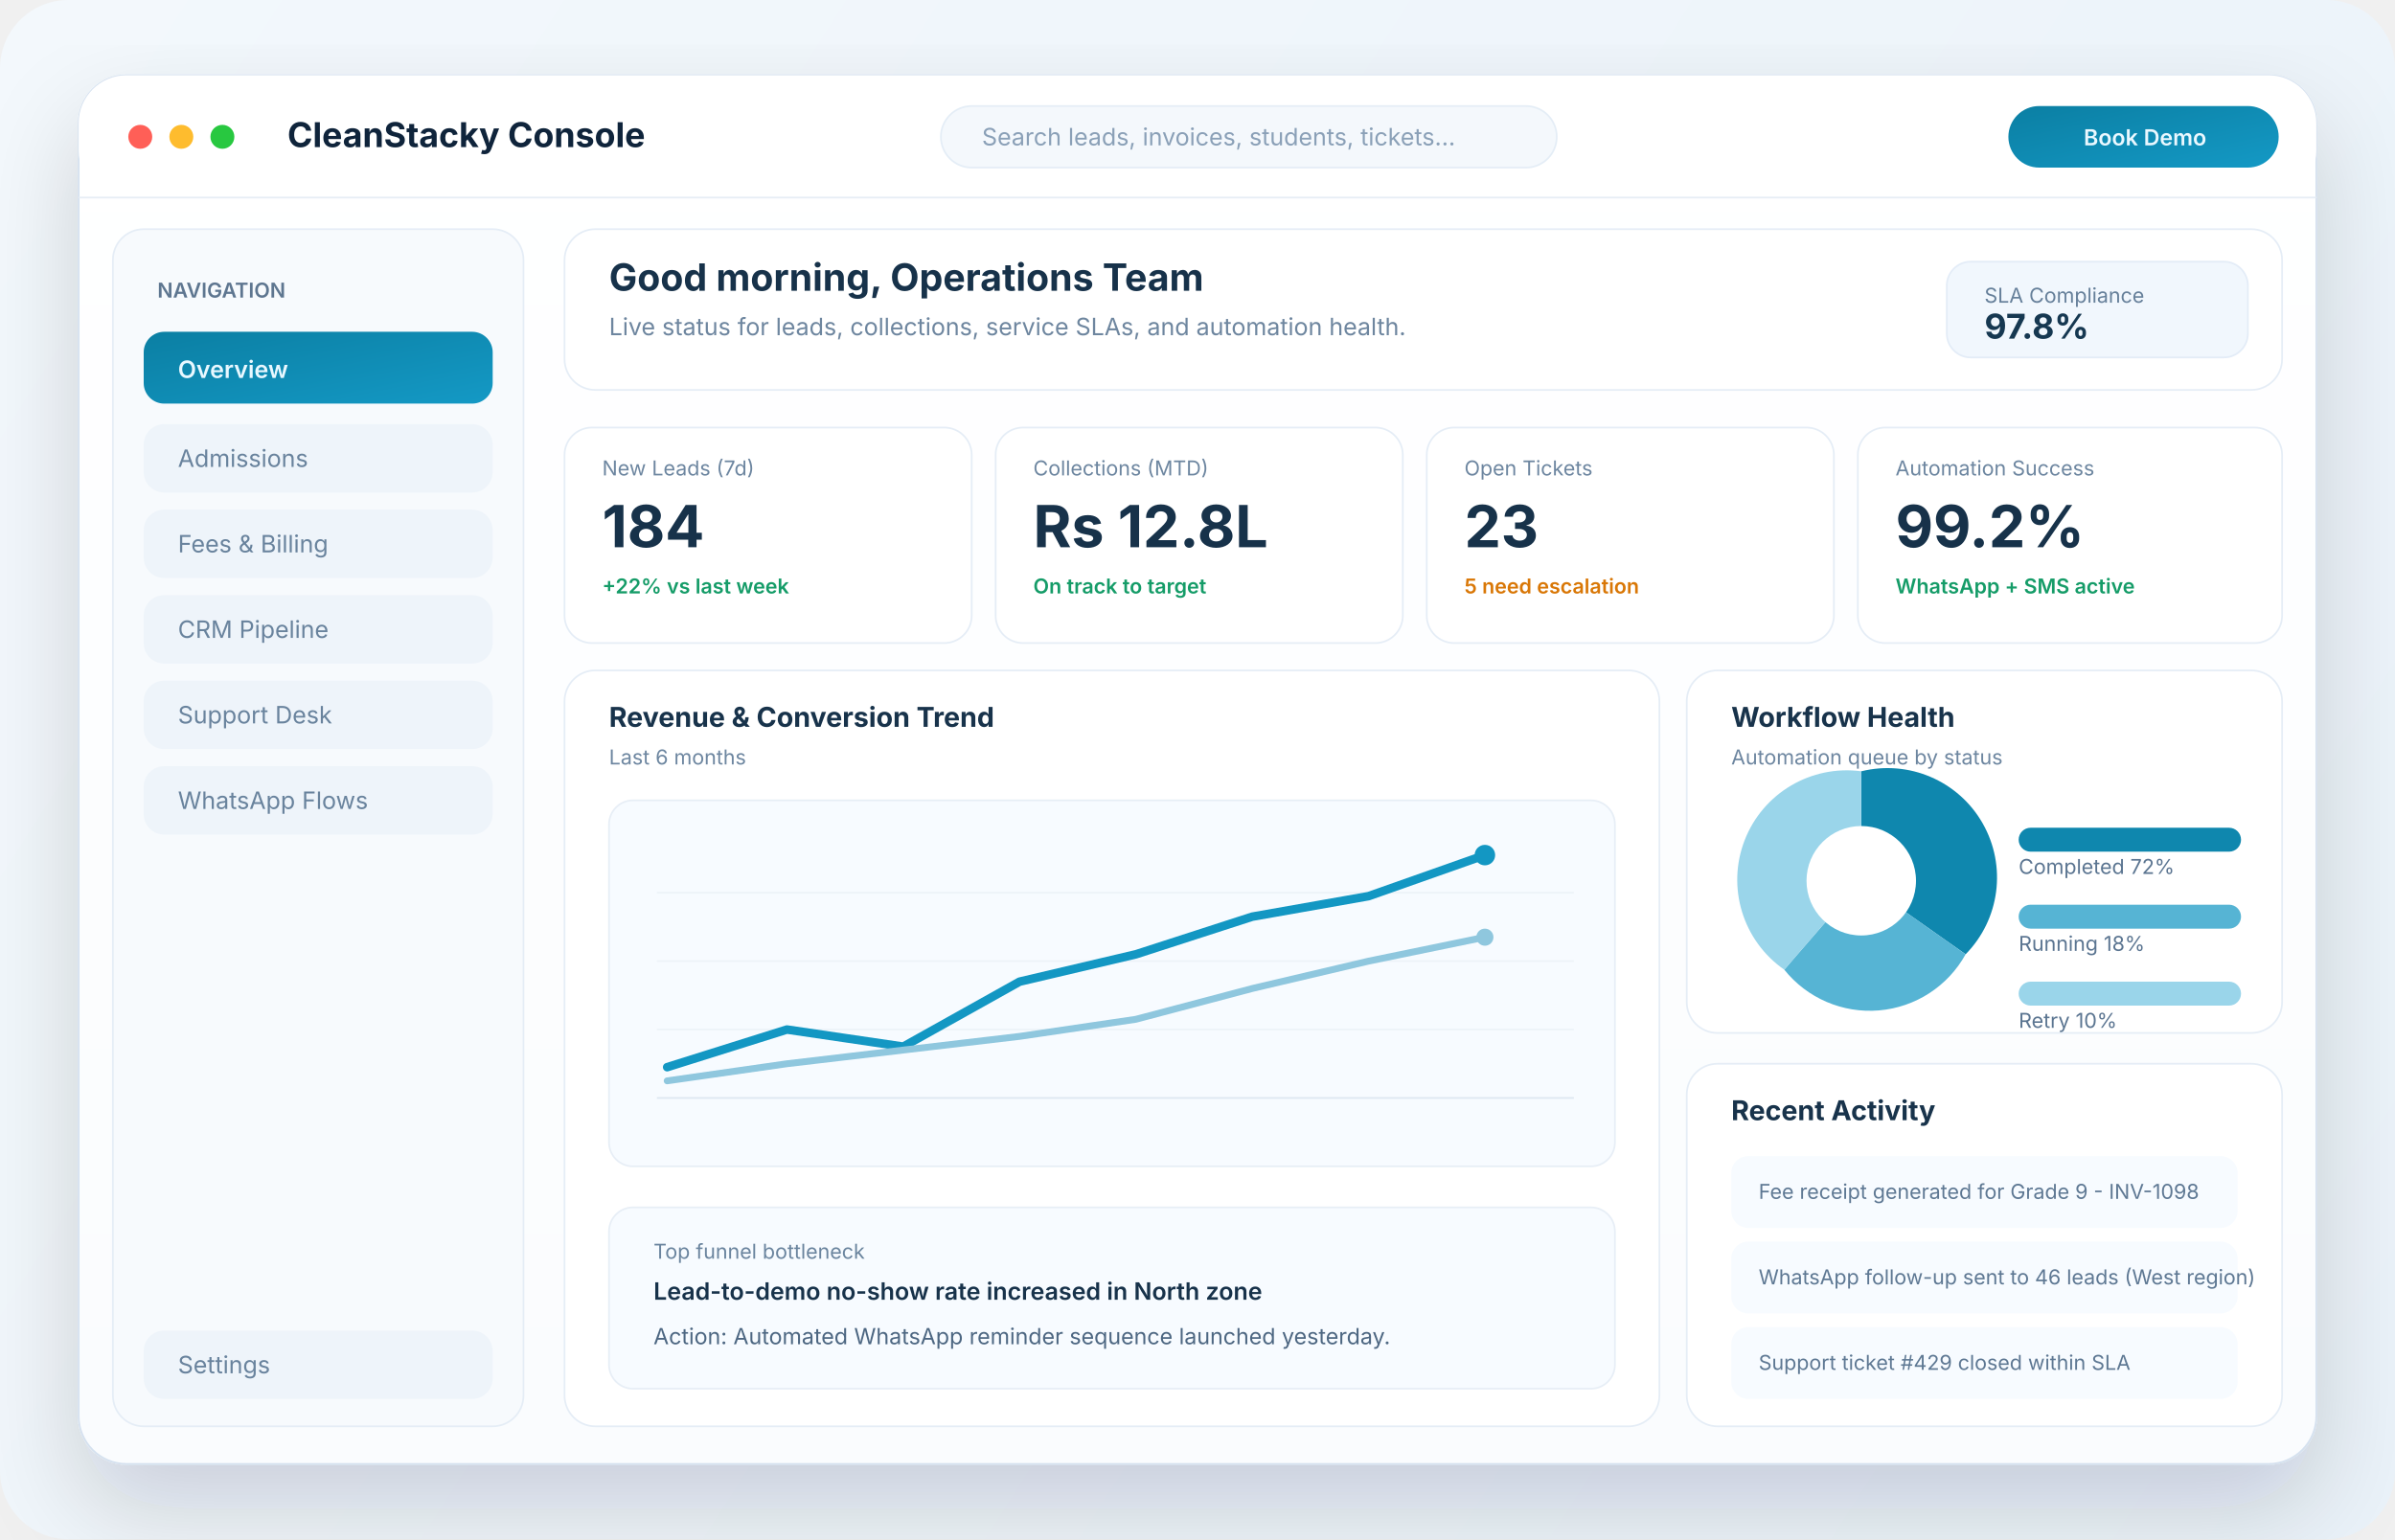
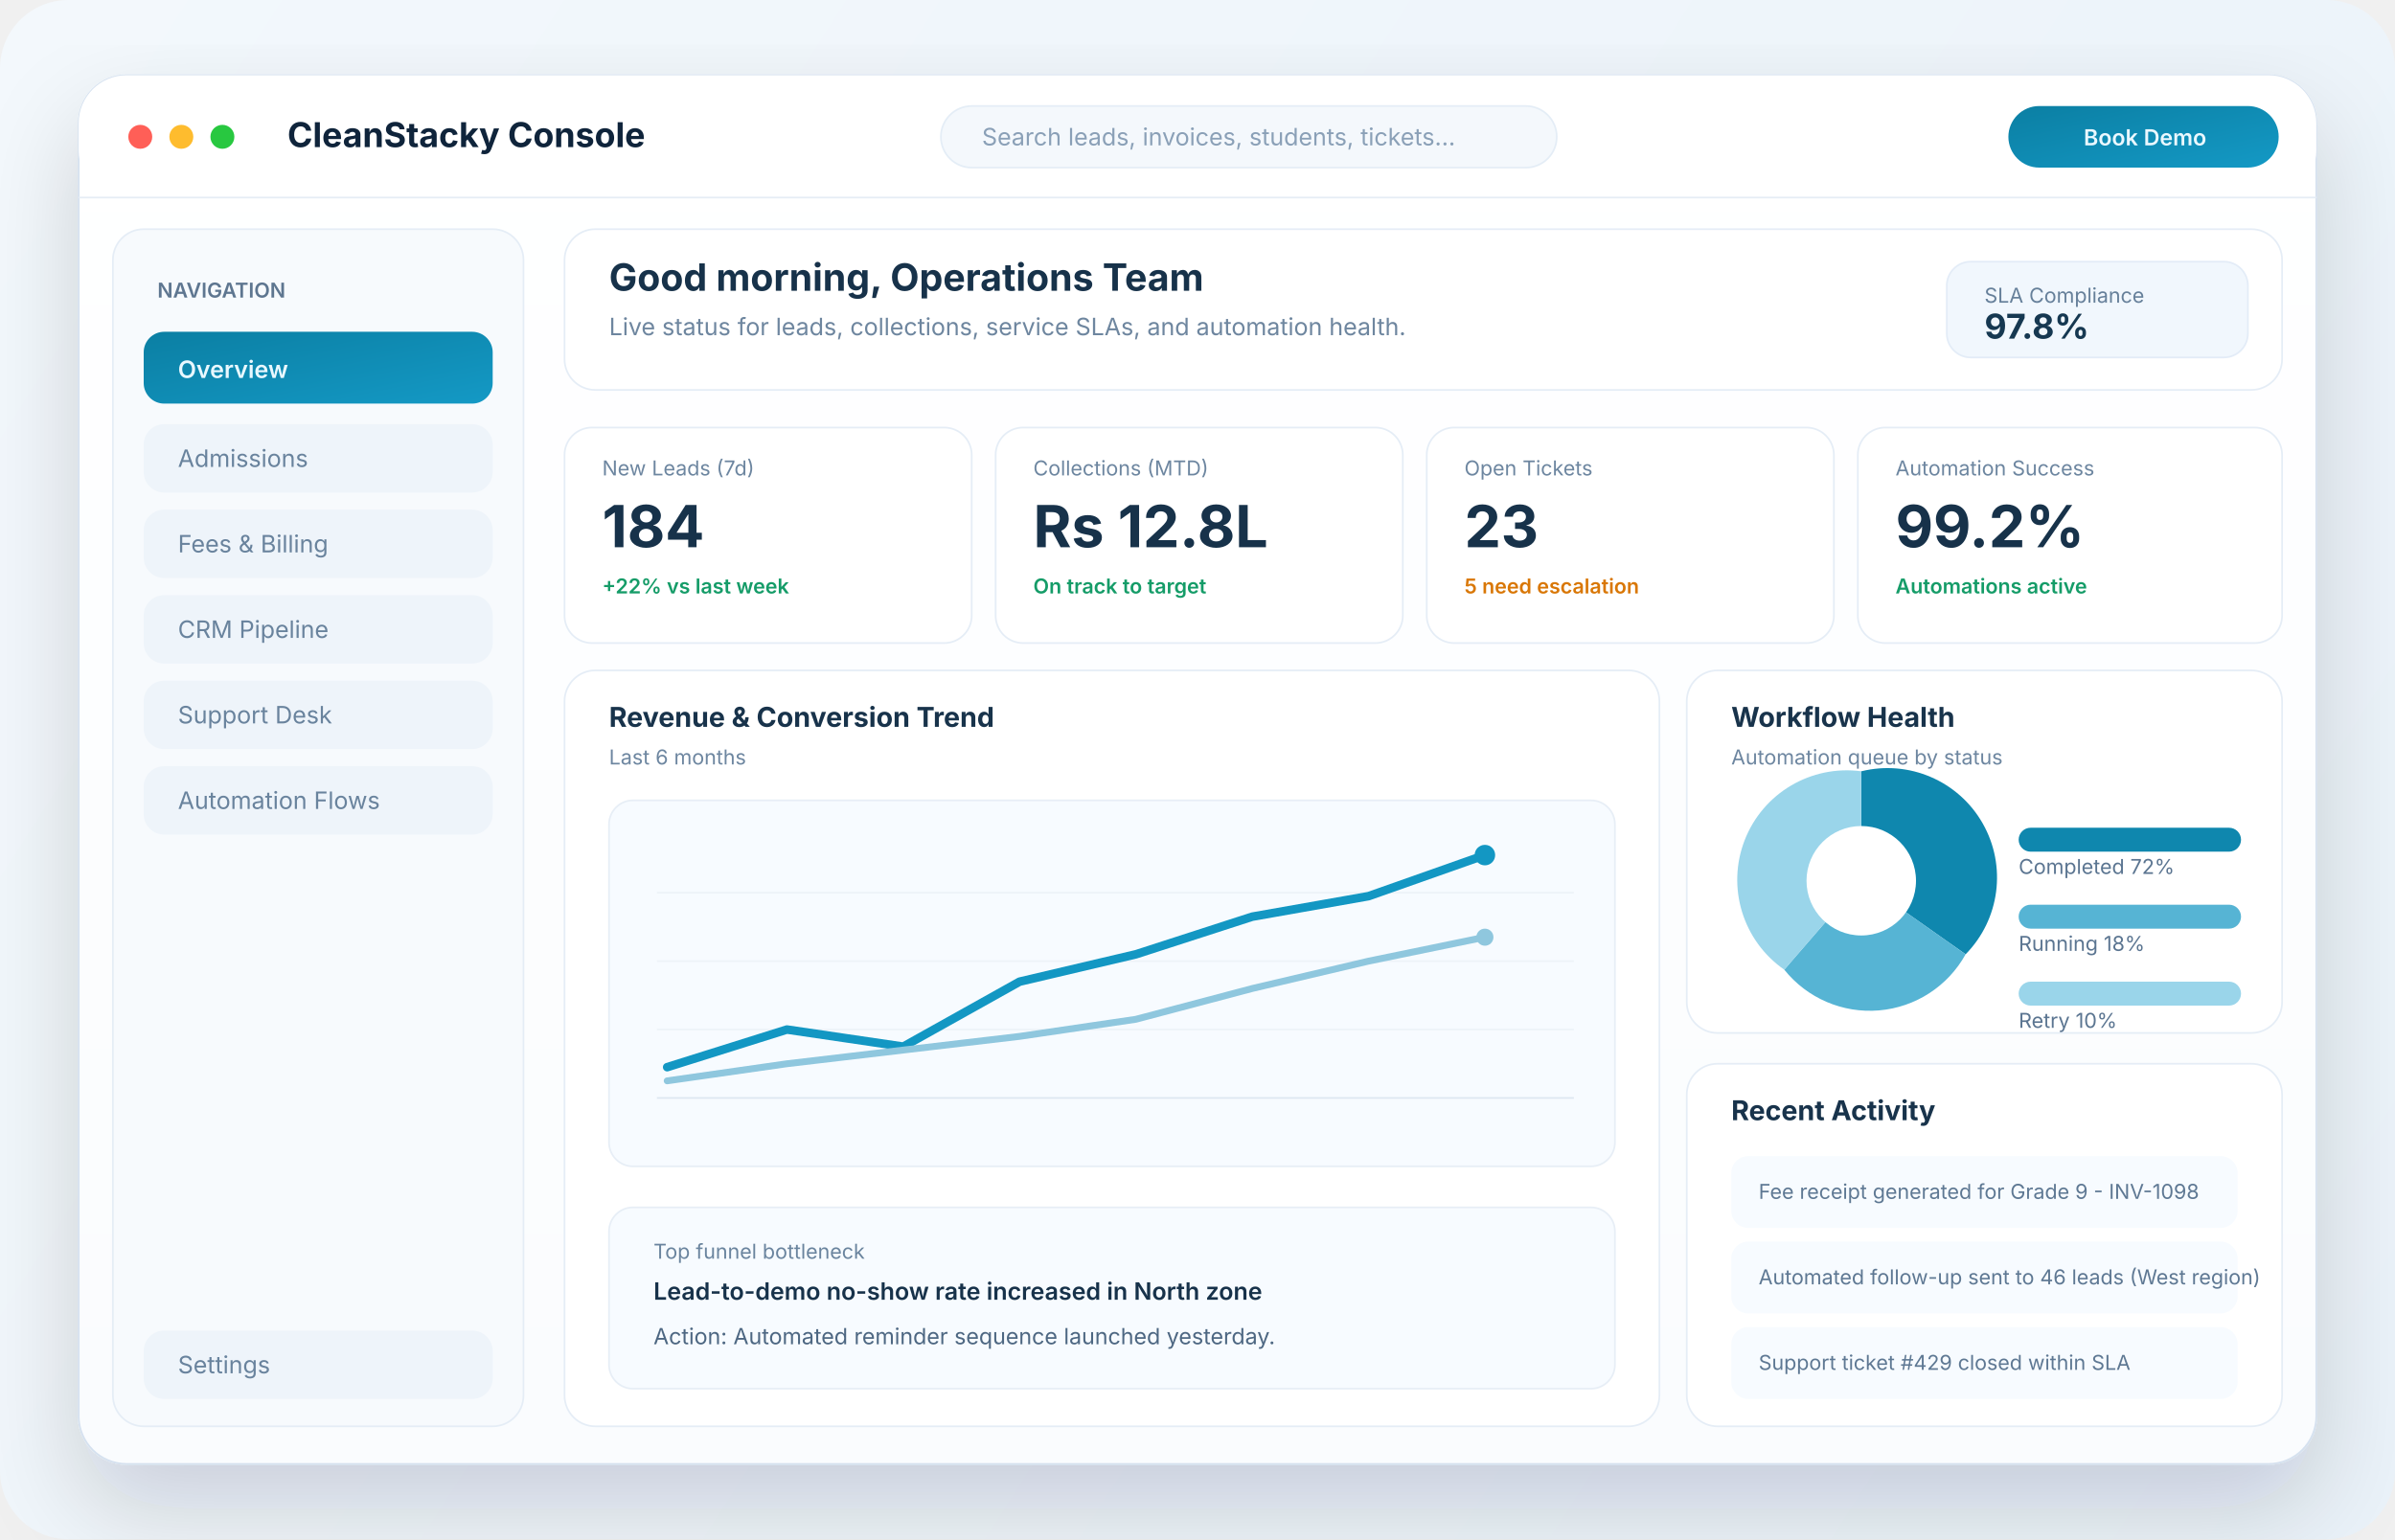
<svg xmlns="http://www.w3.org/2000/svg" width="1400" height="900" viewBox="0 0 1400 900" fill="none" role="img" aria-label="CleanStacky operations dashboard preview">
  <defs>
    <linearGradient id="bg" x1="0" y1="0" x2="1400" y2="900" gradientUnits="userSpaceOnUse">
      <stop stop-color="#F3F8FC" />
      <stop offset="1" stop-color="#EAF2F9" />
    </linearGradient>
    <linearGradient id="surface" x1="0" y1="0" x2="0" y2="1">
      <stop stop-color="#FFFFFF" />
      <stop offset="1" stop-color="#FAFCFE" />
    </linearGradient>
    <linearGradient id="primary" x1="0" y1="0" x2="1" y2="1">
      <stop stop-color="#0B7FA3" />
      <stop offset="1" stop-color="#1499C5" />
    </linearGradient>
    <filter id="shadow" x="-120" y="-120" width="1640" height="1140" filterUnits="userSpaceOnUse" color-interpolation-filters="sRGB">
      <feDropShadow dx="0" dy="26" stdDeviation="28" flood-color="#0A1728" flood-opacity="0.16" />
    </filter>
  </defs>
  <rect width="1400" height="900" rx="40" fill="url(#bg)" />
  <g filter="url(#shadow)">
    <rect x="46" y="44" width="1308" height="812" rx="28" fill="url(#surface)" stroke="#D5E1EF" />
  </g>
  <rect x="46" y="44" width="1308" height="72" rx="28" fill="#FFFFFF" />
  <rect x="46" y="115" width="1308" height="1" fill="#E6EDF5" />
  <circle cx="82" cy="80" r="7" fill="#FF5F57" />
  <circle cx="106" cy="80" r="7" fill="#FEBC2E" />
  <circle cx="130" cy="80" r="7" fill="#28C840" />
  <text x="168" y="86" fill="#0F243B" font-size="20" font-weight="700" font-family="Inter, Segoe UI, Arial, sans-serif">CleanStacky Console</text>
  <rect x="550" y="62" width="360" height="36" rx="18" fill="#F4F8FC" stroke="#E4EDF6" />
  <text x="574" y="85" fill="#8AA0B7" font-size="14" font-family="Inter, Segoe UI, Arial, sans-serif">Search leads, invoices, students, tickets...</text>
  <rect x="1174" y="62" width="158" height="36" rx="18" fill="url(#primary)" />
  <text x="1218" y="85" fill="#EAF8FF" font-size="13" font-weight="600" font-family="Inter, Segoe UI, Arial, sans-serif">Book Demo</text>
  <rect x="66" y="134" width="240" height="700" rx="18" fill="#F7FAFD" stroke="#E5EDF6" />
  <text x="92" y="174" fill="#5E7690" font-size="12" font-weight="600" font-family="Inter, Segoe UI, Arial, sans-serif">NAVIGATION</text>
  <rect x="84" y="194" width="204" height="42" rx="12" fill="url(#primary)" />
  <text x="104" y="221" fill="#E8F8FF" font-size="14" font-weight="600" font-family="Inter, Segoe UI, Arial, sans-serif">Overview</text>
  <rect x="84" y="248" width="204" height="40" rx="12" fill="#EEF4FA" />
  <text x="104" y="273" fill="#69839D" font-size="14" font-family="Inter, Segoe UI, Arial, sans-serif">Admissions</text>
  <rect x="84" y="298" width="204" height="40" rx="12" fill="#EEF4FA" />
  <text x="104" y="323" fill="#69839D" font-size="14" font-family="Inter, Segoe UI, Arial, sans-serif">Fees &amp; Billing</text>
  <rect x="84" y="348" width="204" height="40" rx="12" fill="#EEF4FA" />
  <text x="104" y="373" fill="#69839D" font-size="14" font-family="Inter, Segoe UI, Arial, sans-serif">CRM Pipeline</text>
  <rect x="84" y="398" width="204" height="40" rx="12" fill="#EEF4FA" />
  <text x="104" y="423" fill="#69839D" font-size="14" font-family="Inter, Segoe UI, Arial, sans-serif">Support Desk</text>
  <rect x="84" y="448" width="204" height="40" rx="12" fill="#EEF4FA" />
-   <text x="104" y="473" fill="#69839D" font-size="14" font-family="Inter, Segoe UI, Arial, sans-serif">WhatsApp Flows</text>
+   <text x="104" y="473" fill="#69839D" font-size="14" font-family="Inter, Segoe UI, Arial, sans-serif">Automation Flows</text>
  <rect x="84" y="778" width="204" height="40" rx="12" fill="#EEF4FA" />
  <text x="104" y="803" fill="#69839D" font-size="14" font-family="Inter, Segoe UI, Arial, sans-serif">Settings</text>
  <rect x="330" y="134" width="1004" height="94" rx="18" fill="#FFFFFF" stroke="#E5EDF6" />
  <text x="356" y="170" fill="#17324A" font-size="22" font-weight="700" font-family="Inter, Segoe UI, Arial, sans-serif">Good morning, Operations Team</text>
  <text x="356" y="196" fill="#6E869F" font-size="14" font-family="Inter, Segoe UI, Arial, sans-serif">Live status for leads, collections, service SLAs, and automation health.</text>
  <rect x="1138" y="153" width="176" height="56" rx="14" fill="#F1F7FD" stroke="#E3ECF7" />
  <text x="1160" y="177" fill="#66809A" font-size="12" font-family="Inter, Segoe UI, Arial, sans-serif">SLA Compliance</text>
  <text x="1160" y="198" fill="#163851" font-size="20" font-weight="700" font-family="Inter, Segoe UI, Arial, sans-serif">97.8%</text>
  <rect x="330" y="250" width="238" height="126" rx="16" fill="#FFFFFF" stroke="#E5EDF6" />
  <text x="352" y="278" fill="#6D86A0" font-size="12" font-family="Inter, Segoe UI, Arial, sans-serif">New Leads (7d)</text>
  <text x="352" y="320" fill="#17324A" font-size="34" font-weight="700" font-family="Inter, Segoe UI, Arial, sans-serif">184</text>
  <text x="352" y="347" fill="#159C68" font-size="12" font-weight="600" font-family="Inter, Segoe UI, Arial, sans-serif">+22% vs last week</text>
  <rect x="582" y="250" width="238" height="126" rx="16" fill="#FFFFFF" stroke="#E5EDF6" />
  <text x="604" y="278" fill="#6D86A0" font-size="12" font-family="Inter, Segoe UI, Arial, sans-serif">Collections (MTD)</text>
  <text x="604" y="320" fill="#17324A" font-size="34" font-weight="700" font-family="Inter, Segoe UI, Arial, sans-serif">Rs 12.8L</text>
  <text x="604" y="347" fill="#159C68" font-size="12" font-weight="600" font-family="Inter, Segoe UI, Arial, sans-serif">On track to target</text>
  <rect x="834" y="250" width="238" height="126" rx="16" fill="#FFFFFF" stroke="#E5EDF6" />
  <text x="856" y="278" fill="#6D86A0" font-size="12" font-family="Inter, Segoe UI, Arial, sans-serif">Open Tickets</text>
  <text x="856" y="320" fill="#17324A" font-size="34" font-weight="700" font-family="Inter, Segoe UI, Arial, sans-serif">23</text>
  <text x="856" y="347" fill="#D97706" font-size="12" font-weight="600" font-family="Inter, Segoe UI, Arial, sans-serif">5 need escalation</text>
  <rect x="1086" y="250" width="248" height="126" rx="16" fill="#FFFFFF" stroke="#E5EDF6" />
  <text x="1108" y="278" fill="#6D86A0" font-size="12" font-family="Inter, Segoe UI, Arial, sans-serif">Automation Success</text>
  <text x="1108" y="320" fill="#17324A" font-size="34" font-weight="700" font-family="Inter, Segoe UI, Arial, sans-serif">99.2%</text>
-   <text x="1108" y="347" fill="#159C68" font-size="12" font-weight="600" font-family="Inter, Segoe UI, Arial, sans-serif">WhatsApp + SMS active</text>
+   <text x="1108" y="347" fill="#159C68" font-size="12" font-weight="600" font-family="Inter, Segoe UI, Arial, sans-serif">Automations active</text>
  <rect x="330" y="392" width="640" height="442" rx="18" fill="#FFFFFF" stroke="#E5EDF6" />
  <text x="356" y="425" fill="#18334B" font-size="16" font-weight="700" font-family="Inter, Segoe UI, Arial, sans-serif">Revenue &amp; Conversion Trend</text>
  <text x="356" y="447" fill="#6D86A0" font-size="12" font-family="Inter, Segoe UI, Arial, sans-serif">Last 6 months</text>
  <rect x="356" y="468" width="588" height="214" rx="14" fill="#F7FBFF" stroke="#E7EEF6" />
  <line x1="384" y1="642" x2="920" y2="642" stroke="#DDE7F1" />
  <line x1="384" y1="602" x2="920" y2="602" stroke="#EDF3F8" />
  <line x1="384" y1="562" x2="920" y2="562" stroke="#EDF3F8" />
  <line x1="384" y1="522" x2="920" y2="522" stroke="#EDF3F8" />
  <polyline points="390,624 460,602 528,612 596,574 664,558 732,536 800,524 868,500" fill="none" stroke="#1397C3" stroke-width="5" stroke-linecap="round" stroke-linejoin="round" />
  <polyline points="390,632 460,622 528,614 596,606 664,596 732,578 800,562 868,548" fill="none" stroke="#8FC7DE" stroke-width="4" stroke-linecap="round" stroke-linejoin="round" />
  <circle cx="868" cy="500" r="6" fill="#1397C3" />
  <circle cx="868" cy="548" r="5" fill="#8FC7DE" />
  <rect x="356" y="706" width="588" height="106" rx="14" fill="#F7FBFF" stroke="#E7EEF6" />
  <text x="382" y="736" fill="#6A849E" font-size="12" font-family="Inter, Segoe UI, Arial, sans-serif">Top funnel bottleneck</text>
  <text x="382" y="760" fill="#17324A" font-size="14" font-weight="600" font-family="Inter, Segoe UI, Arial, sans-serif">Lead-to-demo no-show rate increased in North zone</text>
-   <text x="382" y="786" fill="#4D6782" font-size="13" font-family="Inter, Segoe UI, Arial, sans-serif">Action: Automated WhatsApp reminder sequence launched yesterday.</text>
+   <text x="382" y="786" fill="#4D6782" font-size="13" font-family="Inter, Segoe UI, Arial, sans-serif">Action: Automated reminder sequence launched yesterday.</text>
  <rect x="986" y="392" width="348" height="212" rx="18" fill="#FFFFFF" stroke="#E5EDF6" />
  <text x="1012" y="425" fill="#18334B" font-size="16" font-weight="700" font-family="Inter, Segoe UI, Arial, sans-serif">Workflow Health</text>
  <text x="1012" y="447" fill="#6D86A0" font-size="12" font-family="Inter, Segoe UI, Arial, sans-serif">Automation queue by status</text>
  <circle cx="1088" cy="515" r="64" fill="#EAF2FA" />
  <path d="M1088 451 A64 64 0 0 1 1149 558 L1088 515 Z" fill="#0F87AE" />
  <path d="M1149 558 A64 64 0 0 1 1043 567 L1088 515 Z" fill="#56B4D4" />
  <path d="M1043 567 A64 64 0 0 1 1088 451 L1088 515 Z" fill="#9AD5EA" />
  <circle cx="1088" cy="515" r="32" fill="#FFFFFF" />
  <rect x="1180" y="484" width="130" height="14" rx="7" fill="#0F87AE" />
  <text x="1180" y="511" fill="#5B7591" font-size="12" font-family="Inter, Segoe UI, Arial, sans-serif">Completed 72%</text>
  <rect x="1180" y="529" width="130" height="14" rx="7" fill="#56B4D4" />
  <text x="1180" y="556" fill="#5B7591" font-size="12" font-family="Inter, Segoe UI, Arial, sans-serif">Running 18%</text>
  <rect x="1180" y="574" width="130" height="14" rx="7" fill="#9AD5EA" />
  <text x="1180" y="601" fill="#5B7591" font-size="12" font-family="Inter, Segoe UI, Arial, sans-serif">Retry 10%</text>
  <rect x="986" y="622" width="348" height="212" rx="18" fill="#FFFFFF" stroke="#E5EDF6" />
  <text x="1012" y="655" fill="#18334B" font-size="16" font-weight="700" font-family="Inter, Segoe UI, Arial, sans-serif">Recent Activity</text>
  <rect x="1012" y="676" width="296" height="42" rx="10" fill="#F7FBFF" />
  <text x="1028" y="701" fill="#5E7893" font-size="12" font-family="Inter, Segoe UI, Arial, sans-serif">Fee receipt generated for Grade 9 - INV-1098</text>
  <rect x="1012" y="726" width="296" height="42" rx="10" fill="#F7FBFF" />
-   <text x="1028" y="751" fill="#5E7893" font-size="12" font-family="Inter, Segoe UI, Arial, sans-serif">WhatsApp follow-up sent to 46 leads (West region)</text>
+   <text x="1028" y="751" fill="#5E7893" font-size="12" font-family="Inter, Segoe UI, Arial, sans-serif">Automated follow-up sent to 46 leads (West region)</text>
  <rect x="1012" y="776" width="296" height="42" rx="10" fill="#F7FBFF" />
  <text x="1028" y="801" fill="#5E7893" font-size="12" font-family="Inter, Segoe UI, Arial, sans-serif">Support ticket #429 closed within SLA</text>
</svg>
